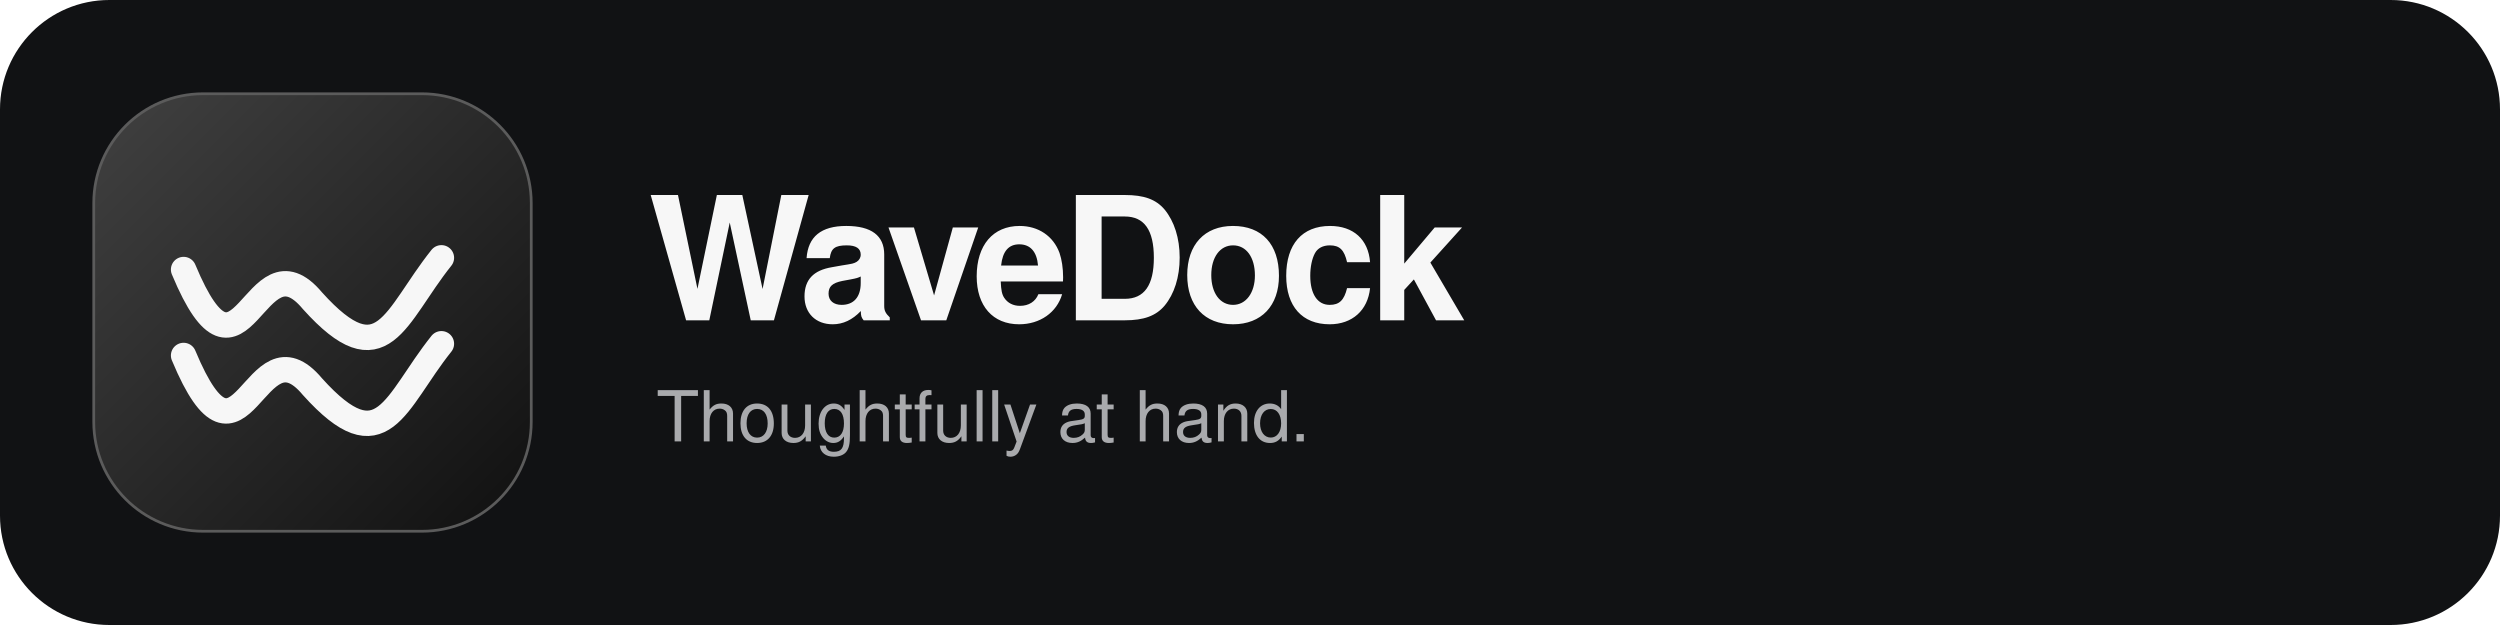
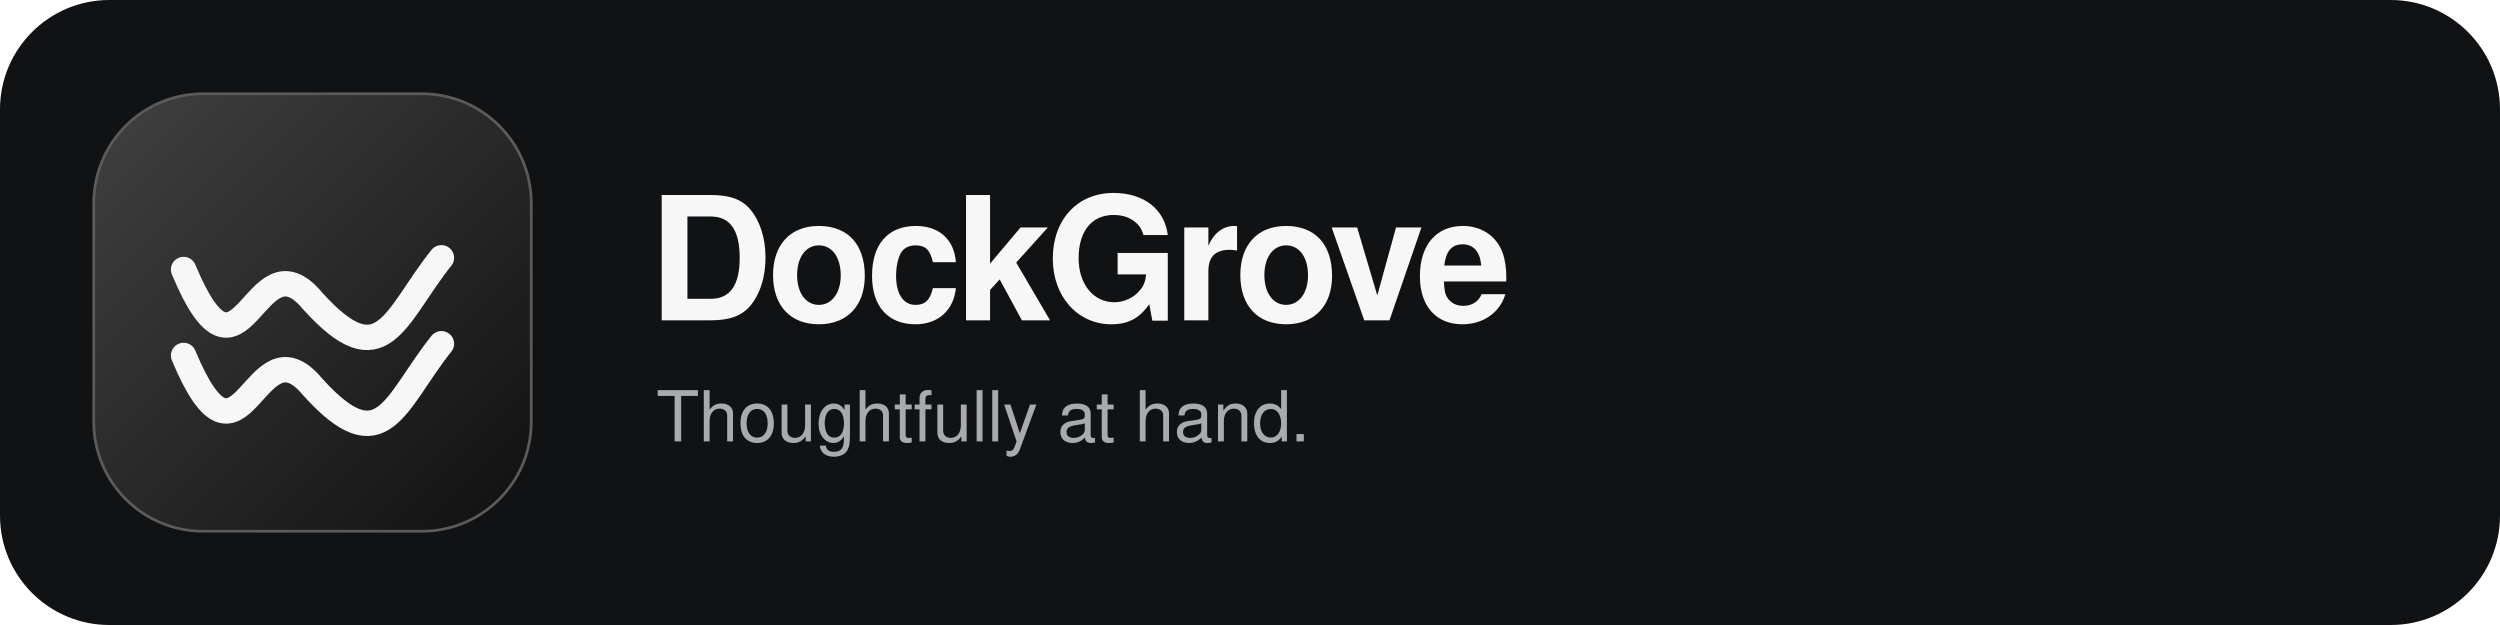
- <svg xmlns="http://www.w3.org/2000/svg" width="640" height="160" viewBox="0 0 640 160" role="img" aria-label="WaveDock — Thoughtfully at hand">
+ <svg xmlns="http://www.w3.org/2000/svg" width="640" height="160" viewBox="0 0 640 160" role="img" aria-label="DockGrove — Thoughtfully at hand">
  <defs>
    <linearGradient id="g" x2="1" y2="1">
      <stop stop-color="#414141" />
      <stop offset="1" stop-color="#101010" />
    </linearGradient>
  </defs>
  <rect width="640" height="160" rx="28" fill="#111214" />
  <rect x="24" y="24" width="112" height="112" rx="28" fill="url(#g)" stroke="#5b5b5b" stroke-width=".7" />
  <g fill="none" stroke="#f7f7f7" stroke-width="6.5" stroke-linecap="round">
    <path d="M47 69 C62 105 65 59 80 77 C98 97 101 81 113 66" />
    <path d="M47 91 C62 127 65 81 80 99 C98 119 101 103 113 88" />
  </g>
-   <text x="166" y="82" fill="#f7f7f7" font-size="44" font-weight="600" font-family="-apple-system,BlinkMacSystemFont,Helvetica,Arial,sans-serif" letter-spacing="-1.5">WaveDock</text>
+   <text x="166" y="82" fill="#f7f7f7" font-size="44" font-weight="600" font-family="-apple-system,BlinkMacSystemFont,Helvetica,Arial,sans-serif" letter-spacing="-1.5">DockGrove</text>
  <text x="168" y="113" fill="#a9aaad" font-size="18" font-family="-apple-system,BlinkMacSystemFont,Helvetica,Arial,sans-serif">Thoughtfully at hand.</text>
</svg>
